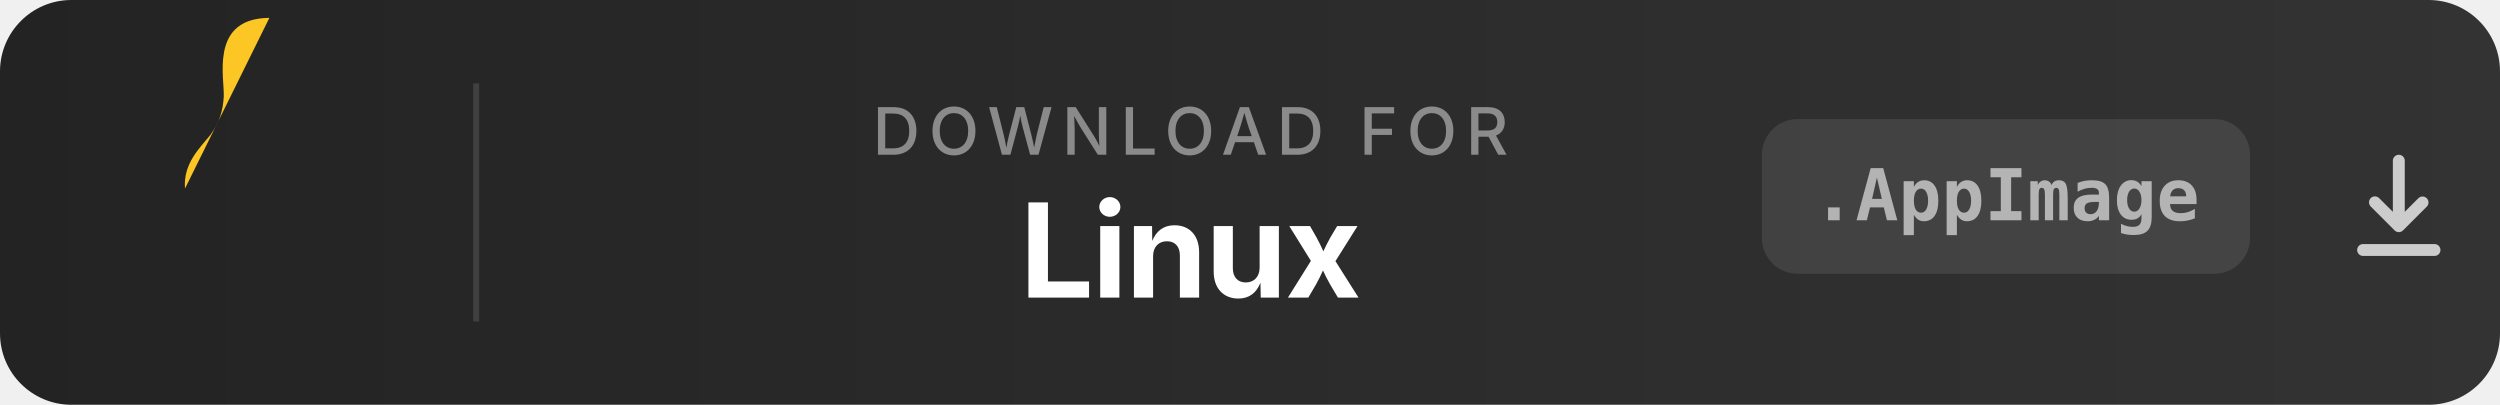
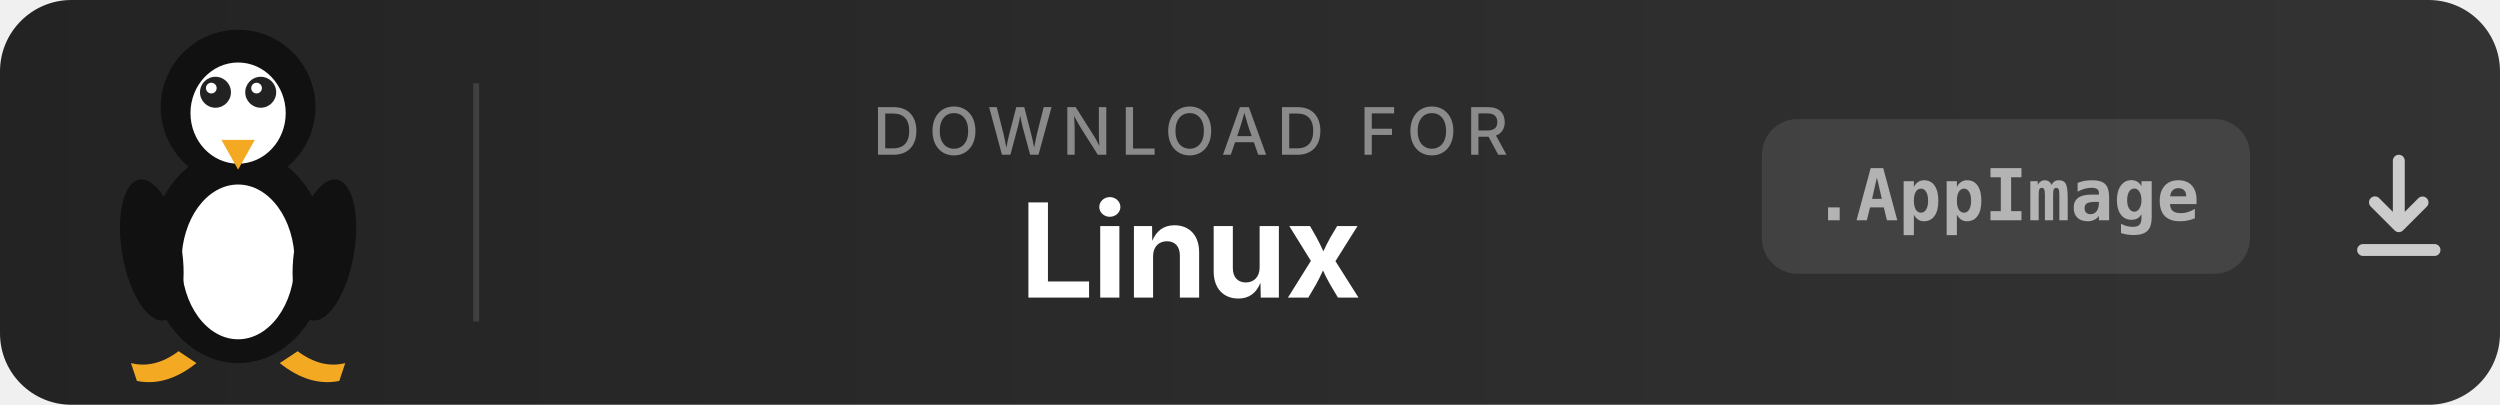
<svg xmlns="http://www.w3.org/2000/svg" width="420" height="68" viewBox="0 0 420 68">
  <defs>
    <linearGradient id="bg" x1="0" y1="0" x2="1" y2="0">
      <stop offset="0%" stop-color="#232323" />
      <stop offset="100%" stop-color="#333333" />
    </linearGradient>
  </defs>
  <rect width="420" height="68" rx="12" fill="url(#bg)" />
-   <g transform="translate(19 3) scale(2.1)">
-     <path fill="#FCC624" d="M12.504 0c-.155 0-.315.008-.48.021-4.226.333-3.105 4.807-3.17 6.298-.076 1.092-.3 1.953-1.05 3.02-.885 1.09-2.206 2.317-2.053 4.319.07.963.295 1.rise 1.058 1.99C6.2 16 6.476 16.48 6.976 16.96c.5.48.962.832 1.388 1.095.425.263.85.443 1.25.582.4.14.787.235 1.14.284.355.05.69.065.982.05-.05.076-.098.152-.14.235.06.138.084.284.063.425-.02.14-.084.273-.175.385-.092.11-.205.2-.34.255-.135.055-.285.08-.45.07-.09 0-.177-.012-.25-.036-.073-.024-.142-.06-.2-.106-.08.064-.148.128-.202.203-.05.07-.088.147-.1.23-.01.08-.007.162.006.245.015.08.04.16.076.24.036.08.082.155.14.22.058.067.122.126.19.172.07.046.144.08.22.1.08.018.16.02.242.01.11.042.22.063.33.063.088 0 .177-.016.262-.05.085-.036.162-.087.23-.155.07-.066.126-.148.164-.24.037-.09.053-.187.05-.286.055-.085.107-.175.153-.27.046-.093.086-.19.12-.29.033-.1.063-.2.088-.3.025-.1.044-.198.06-.296.07.023.14.04.21.052.07.012.14.02.21.02.07 0 .14-.007.21-.02.07-.012.14-.03.21-.053.015.098.034.197.06.295.024.1.053.2.087.3.034.098.073.195.12.29.046.093.1.183.153.268-.004.1.012.196.05.286.037.092.092.174.162.24.07.068.145.12.23.155.085.033.174.05.262.05.11 0 .22-.022.33-.064.08.01.162.008.242-.01.076-.018.15-.053.22-.1.07-.046.133-.105.19-.172.058-.066.104-.14.14-.22.037-.08.063-.16.078-.24.014-.083.017-.165.006-.245-.012-.083-.05-.16-.1-.23-.053-.075-.12-.14-.202-.203-.058.046-.127.082-.2.106-.073.024-.16.036-.25.036-.165.01-.315-.015-.45-.07-.135-.055-.248-.145-.34-.255-.09-.112-.154-.246-.175-.386-.02-.14.003-.287.063-.424-.043-.083-.09-.16-.14-.235.293.015.627 0 .982-.05.353-.05.74-.144 1.14-.284.4-.14.825-.32 1.25-.582.426-.263.888-.615 1.388-1.095.5-.48.775-.96.785-1.365.153-2.002-1.168-3.23-2.053-4.32-.75-1.066-.974-1.927-1.05-3.018C15.61 4.807 16.73.334 12.504 0zm-.5 4.07c.08 0 .163.004.25.013.25.026.47.1.653.22.18.12.32.28.4.468.078.19.1.4.063.61-.037.21-.13.41-.273.577-.144.167-.328.3-.54.386-.213.086-.447.124-.69.113-.242-.013-.466-.07-.665-.175-.2-.104-.364-.252-.48-.432-.118-.18-.18-.387-.18-.604 0-.307.12-.582.33-.786.21-.204.49-.318.8-.33.04-.002.08-.003.12-.003zm-2.02 1.04c.175 0 .347.04.5.12.153.08.284.192.38.33.097.135.16.29.183.453.023.163.007.33-.047.484-.054.154-.144.293-.264.403-.12.11-.265.19-.423.236-.16.045-.328.052-.492.022-.163-.032-.316-.104-.444-.21-.127-.107-.226-.248-.285-.408-.06-.16-.077-.334-.05-.504.027-.17.097-.33.2-.463.105-.133.24-.237.395-.3.154-.065.322-.088.488-.075.027.002.053.004.08.006zm1.02 2.22c.44 0 .87.1 1.26.295.39.196.73.48.99.83.26.353.43.764.498 1.2.068.438.035.89-.097 1.317-.13.427-.36.826-.668 1.16-.308.333-.686.6-1.113.783-.426.183-.888.283-1.358.292-.47.01-.937-.07-1.37-.24-.432-.17-.822-.42-1.14-.74-.32-.322-.563-.71-.71-1.13-.147-.42-.196-.864-.145-1.3.052-.437.204-.856.445-1.22.24-.36.56-.66.93-.878.37-.218.784-.35 1.208-.388.087-.008.175-.012.26-.012zM12 14c1.105 0 2 .895 2 2s-.895 2-2 2-2-.895-2-2 .895-2 2-2z" />
-   </g>
+   <ellipse cx="40" cy="43" rx="15" ry="18" fill="#111111" />
+   <circle cx="40" cy="18" r="13" fill="#111111" />
+   <ellipse cx="40" cy="44" rx="9.5" ry="13" fill="white" />
+   <ellipse cx="40" cy="19" rx="8" ry="8.5" fill="white" />
+   <circle cx="36.2" cy="15.5" r="2.6" fill="#222" />
+   <circle cx="35.5" cy="14.8" r="0.9" fill="white" />
+   <circle cx="43.8" cy="15.5" r="2.6" fill="#222" />
+   <circle cx="43.1" cy="14.8" r="0.9" fill="white" />
+   <path d="M37.2 23.5 L42.8 23.5 L40 28.5 Z" fill="#F4A923" />
+   <ellipse cx="25.5" cy="42" rx="5" ry="12" fill="#111111" transform="rotate(-10 25.5 42)" />
+   <ellipse cx="54.5" cy="42" rx="5" ry="12" fill="#111111" transform="rotate(10 54.5 42)" />
+   <path d="M30 59 Q26 62 22 61 L23 64 Q28 65 33 61 Z" fill="#F4A923" />
+   <path d="M50 59 Q54 62 58 61 L57 64 Q52 65 47 61 Z" fill="#F4A923" />
  <line x1="80" y1="14" x2="80" y2="54" stroke="rgba(255,255,255,0.12)" stroke-width="1" />
  <text x="200" y="26" font-family="-apple-system, BlinkMacSystemFont, 'Segoe UI', sans-serif" font-size="11" font-weight="500" fill="rgba(255,255,255,0.45)" text-anchor="middle" letter-spacing="1.5">DOWNLOAD FOR</text>
  <text x="200" y="50" font-family="-apple-system, BlinkMacSystemFont, 'Segoe UI', sans-serif" font-size="22" font-weight="700" fill="white" text-anchor="middle" letter-spacing="-0.3">Linux</text>
  <rect x="296" y="20" width="82" height="26" rx="6" fill="rgba(255,255,255,0.09)" />
  <text x="337" y="37" font-family="'SF Mono','Fira Code',monospace" font-size="12" font-weight="600" fill="rgba(255,255,255,0.6)" text-anchor="middle">.AppImage</text>
  <g transform="translate(393 23)">
    <path fill="rgba(255,255,255,0.75)" d="M11 4a1 1 0 0 0-2 0v8.586L6.707 10.293a1 1 0 1 0-1.414 1.414l4 4a1 1 0 0 0 1.414 0l4-4a1 1 0 0 0-1.414-1.414L11 12.586V4zM4 18a1 1 0 0 0 0 2h12a1 1 0 0 0 0-2H4z" />
  </g>
</svg>
